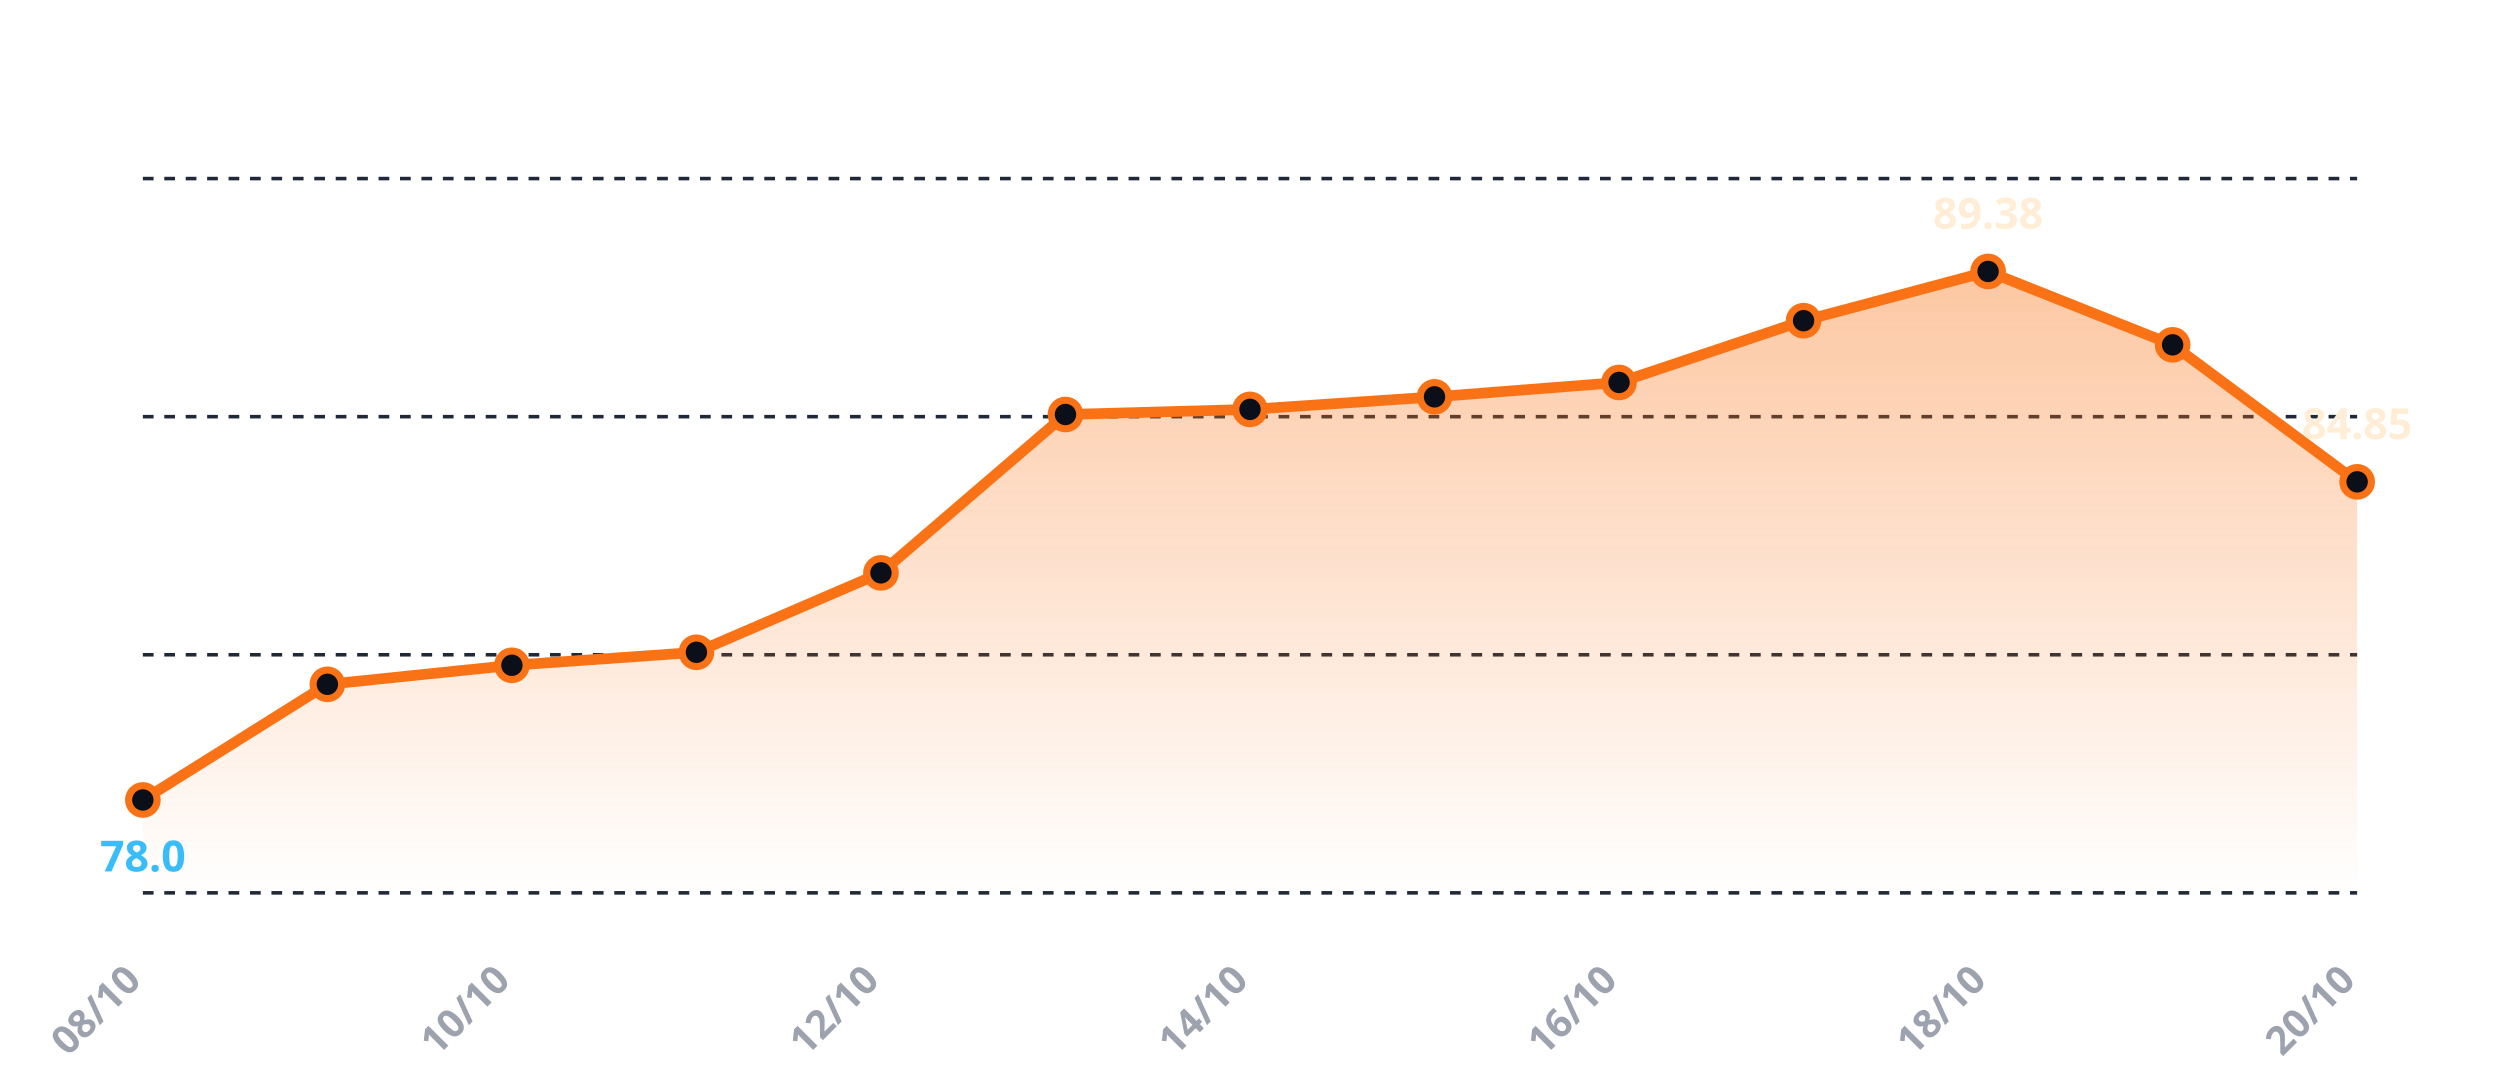
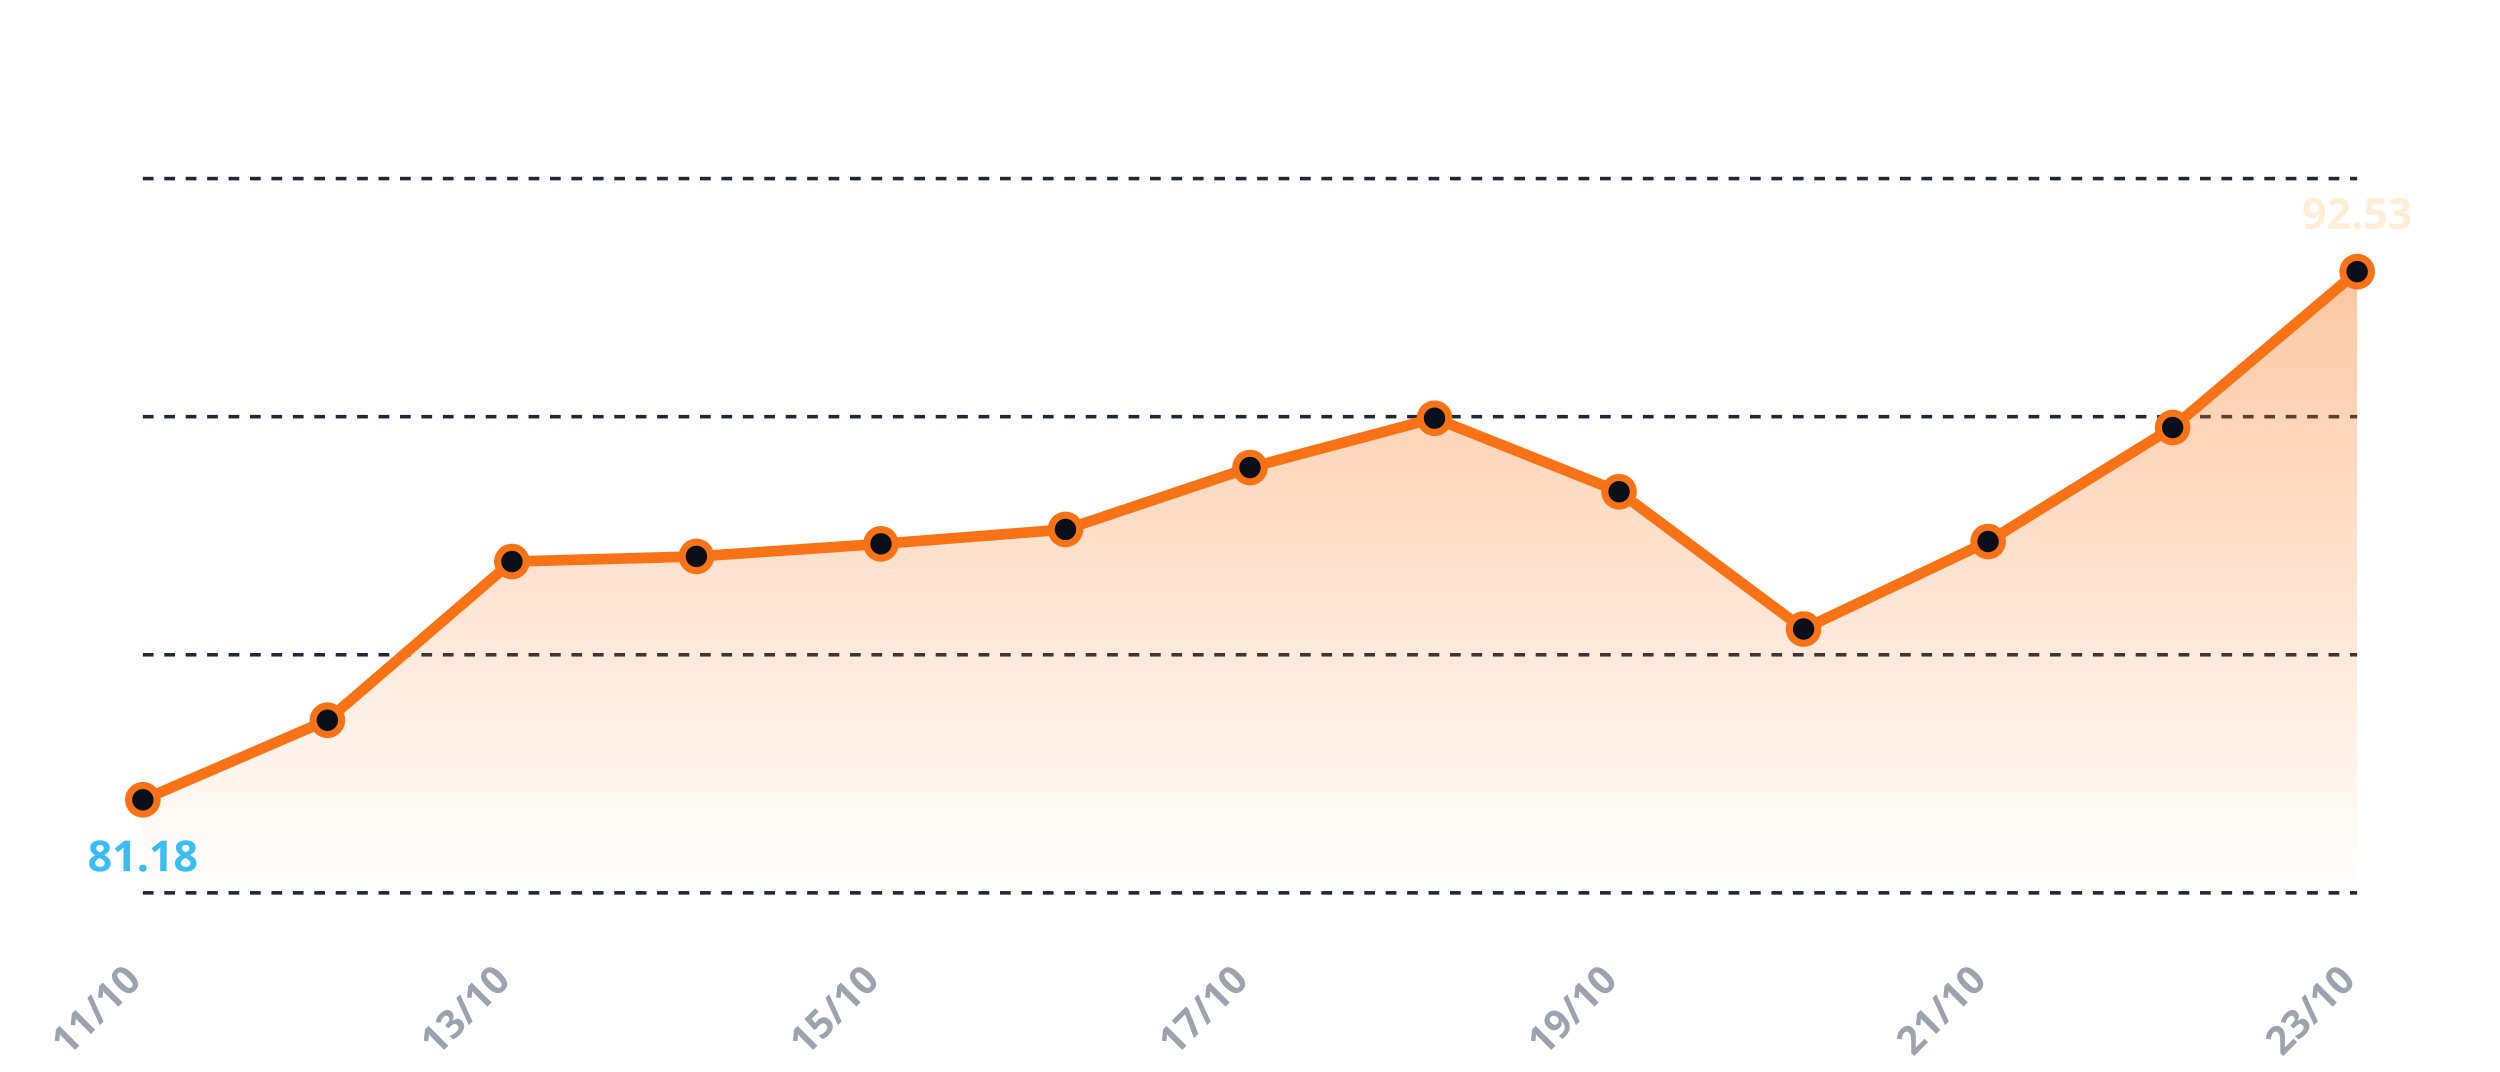
<svg xmlns="http://www.w3.org/2000/svg" viewBox="0 0 700 300" style="font-family: sans-serif; background-color: #0b0f19; border-radius: 8px;">
  <defs>
    <linearGradient id="gradGas" x1="0%" y1="0%" x2="0%" y2="100%">
      <stop offset="0%" style="stop-color:#f97316;stop-opacity:0.4" />
      <stop offset="100%" style="stop-color:#f97316;stop-opacity:0" />
    </linearGradient>
  </defs>
  <line x1="40" y1="250.0" x2="660" y2="250.0" stroke="#1f2937" stroke-dasharray="3,3" stroke-width="1" />
  <line x1="40" y1="183.333" x2="660" y2="183.333" stroke="#1f2937" stroke-dasharray="3,3" stroke-width="1" />
  <line x1="40" y1="116.667" x2="660" y2="116.667" stroke="#1f2937" stroke-dasharray="3,3" stroke-width="1" />
  <line x1="40" y1="50.0" x2="660" y2="50.0" stroke="#1f2937" stroke-dasharray="3,3" stroke-width="1" />
-   <text x="40.0" y="275" text-anchor="end" transform="rotate(-45, 40.0, 275)" font-size="11" font-weight="bold" fill="#9ca3af">08/10</text>
-   <text x="143.333" y="275" text-anchor="end" transform="rotate(-45, 143.3333, 275)" font-size="11" font-weight="bold" fill="#9ca3af">10/10</text>
-   <text x="246.667" y="275" text-anchor="end" transform="rotate(-45, 246.6667, 275)" font-size="11" font-weight="bold" fill="#9ca3af">12/10</text>
-   <text x="350.0" y="275" text-anchor="end" transform="rotate(-45, 350.0, 275)" font-size="11" font-weight="bold" fill="#9ca3af">14/10</text>
-   <text x="453.333" y="275" text-anchor="end" transform="rotate(-45, 453.3333, 275)" font-size="11" font-weight="bold" fill="#9ca3af">16/10</text>
-   <text x="556.667" y="275" text-anchor="end" transform="rotate(-45, 556.6667, 275)" font-size="11" font-weight="bold" fill="#9ca3af">18/10</text>
-   <text x="660.0" y="275" text-anchor="end" transform="rotate(-45, 660.0, 275)" font-size="11" font-weight="bold" fill="#9ca3af">20/10</text>
-   <polygon points="40.0,250 40.0,223.992 91.667,191.612 143.333,186.281 195.0,182.64 246.667,160.403 298.333,116.06 350.0,114.629 401.667,111.118 453.333,107.087 505.0,89.792 556.667,76.008 608.333,96.554 660.0,134.915 660.0,250" fill="url(#gradGas)" />
-   <polyline points="40.0,223.992 91.667,191.612 143.333,186.281 195.0,182.64 246.667,160.403 298.333,116.06 350.0,114.629 401.667,111.118 453.333,107.087 505.0,89.792 556.667,76.008 608.333,96.554 660.0,134.915" fill="none" stroke="#f97316" stroke-width="3" stroke-linecap="round" stroke-linejoin="round" />
-   <circle cx="40.0" cy="223.992" r="4" fill="#0b0f19" stroke="#f97316" stroke-width="2" />
-   <text x="40.0" y="243.992" text-anchor="middle" font-size="12" font-weight="bold" fill="#38bdf8">78.0</text>
-   <circle cx="91.667" cy="191.612" r="4" fill="#0b0f19" stroke="#f97316" stroke-width="2" />
-   <circle cx="143.333" cy="186.281" r="4" fill="#0b0f19" stroke="#f97316" stroke-width="2" />
-   <circle cx="195.0" cy="182.64" r="4" fill="#0b0f19" stroke="#f97316" stroke-width="2" />
-   <circle cx="246.667" cy="160.403" r="4" fill="#0b0f19" stroke="#f97316" stroke-width="2" />
-   <circle cx="298.333" cy="116.06" r="4" fill="#0b0f19" stroke="#f97316" stroke-width="2" />
-   <circle cx="350.0" cy="114.629" r="4" fill="#0b0f19" stroke="#f97316" stroke-width="2" />
-   <circle cx="401.667" cy="111.118" r="4" fill="#0b0f19" stroke="#f97316" stroke-width="2" />
-   <circle cx="453.333" cy="107.087" r="4" fill="#0b0f19" stroke="#f97316" stroke-width="2" />
-   <circle cx="505.0" cy="89.792" r="4" fill="#0b0f19" stroke="#f97316" stroke-width="2" />
-   <circle cx="556.667" cy="76.008" r="4" fill="#0b0f19" stroke="#f97316" stroke-width="2" />
-   <text x="556.667" y="64.008" text-anchor="middle" font-size="12" font-weight="bold" fill="#ffedd5">89.38</text>
-   <circle cx="608.333" cy="96.554" r="4" fill="#0b0f19" stroke="#f97316" stroke-width="2" />
-   <circle cx="660.0" cy="134.915" r="4" fill="#0b0f19" stroke="#f97316" stroke-width="2" />
-   <text x="660.0" y="122.915" text-anchor="middle" font-size="12" font-weight="bold" fill="#ffedd5">84.85</text>
+   <text x="40.0" y="275" text-anchor="end" transform="rotate(-45, 40.0, 275)" font-size="11" font-weight="bold" fill="#9ca3af">11/10</text>
+   <text x="143.333" y="275" text-anchor="end" transform="rotate(-45, 143.3333, 275)" font-size="11" font-weight="bold" fill="#9ca3af">13/10</text>
+   <text x="246.667" y="275" text-anchor="end" transform="rotate(-45, 246.6667, 275)" font-size="11" font-weight="bold" fill="#9ca3af">15/10</text>
+   <text x="350.0" y="275" text-anchor="end" transform="rotate(-45, 350.0, 275)" font-size="11" font-weight="bold" fill="#9ca3af">17/10</text>
+   <text x="453.333" y="275" text-anchor="end" transform="rotate(-45, 453.3333, 275)" font-size="11" font-weight="bold" fill="#9ca3af">19/10</text>
+   <text x="556.667" y="275" text-anchor="end" transform="rotate(-45, 556.6667, 275)" font-size="11" font-weight="bold" fill="#9ca3af">21/10</text>
+   <text x="660.0" y="275" text-anchor="end" transform="rotate(-45, 660.0, 275)" font-size="11" font-weight="bold" fill="#9ca3af">23/10</text>
+   <polygon points="40.0,250 40.0,223.941 91.667,201.661 143.333,157.231 195.0,155.798 246.667,152.28 298.333,148.241 350.0,130.912 401.667,117.101 453.333,137.687 505.0,176.124 556.667,151.629 608.333,119.707 660.0,76.059 660.0,250" fill="url(#gradGas)" />
+   <polyline points="40.0,223.941 91.667,201.661 143.333,157.231 195.0,155.798 246.667,152.28 298.333,148.241 350.0,130.912 401.667,117.101 453.333,137.687 505.0,176.124 556.667,151.629 608.333,119.707 660.0,76.059" fill="none" stroke="#f97316" stroke-width="3" stroke-linecap="round" stroke-linejoin="round" />
+   <circle cx="40.0" cy="223.941" r="4" fill="#0b0f19" stroke="#f97316" stroke-width="2" />
+   <text x="40.0" y="243.941" text-anchor="middle" font-size="12" font-weight="bold" fill="#38bdf8">81.18</text>
+   <circle cx="91.667" cy="201.661" r="4" fill="#0b0f19" stroke="#f97316" stroke-width="2" />
+   <circle cx="143.333" cy="157.231" r="4" fill="#0b0f19" stroke="#f97316" stroke-width="2" />
+   <circle cx="195.0" cy="155.798" r="4" fill="#0b0f19" stroke="#f97316" stroke-width="2" />
+   <circle cx="246.667" cy="152.28" r="4" fill="#0b0f19" stroke="#f97316" stroke-width="2" />
+   <circle cx="298.333" cy="148.241" r="4" fill="#0b0f19" stroke="#f97316" stroke-width="2" />
+   <circle cx="350.0" cy="130.912" r="4" fill="#0b0f19" stroke="#f97316" stroke-width="2" />
+   <circle cx="401.667" cy="117.101" r="4" fill="#0b0f19" stroke="#f97316" stroke-width="2" />
+   <circle cx="453.333" cy="137.687" r="4" fill="#0b0f19" stroke="#f97316" stroke-width="2" />
+   <circle cx="505.0" cy="176.124" r="4" fill="#0b0f19" stroke="#f97316" stroke-width="2" />
+   <circle cx="556.667" cy="151.629" r="4" fill="#0b0f19" stroke="#f97316" stroke-width="2" />
+   <circle cx="608.333" cy="119.707" r="4" fill="#0b0f19" stroke="#f97316" stroke-width="2" />
+   <circle cx="660.0" cy="76.059" r="4" fill="#0b0f19" stroke="#f97316" stroke-width="2" />
+   <text x="660.0" y="64.059" text-anchor="middle" font-size="12" font-weight="bold" fill="#ffedd5">92.53</text>
</svg>
